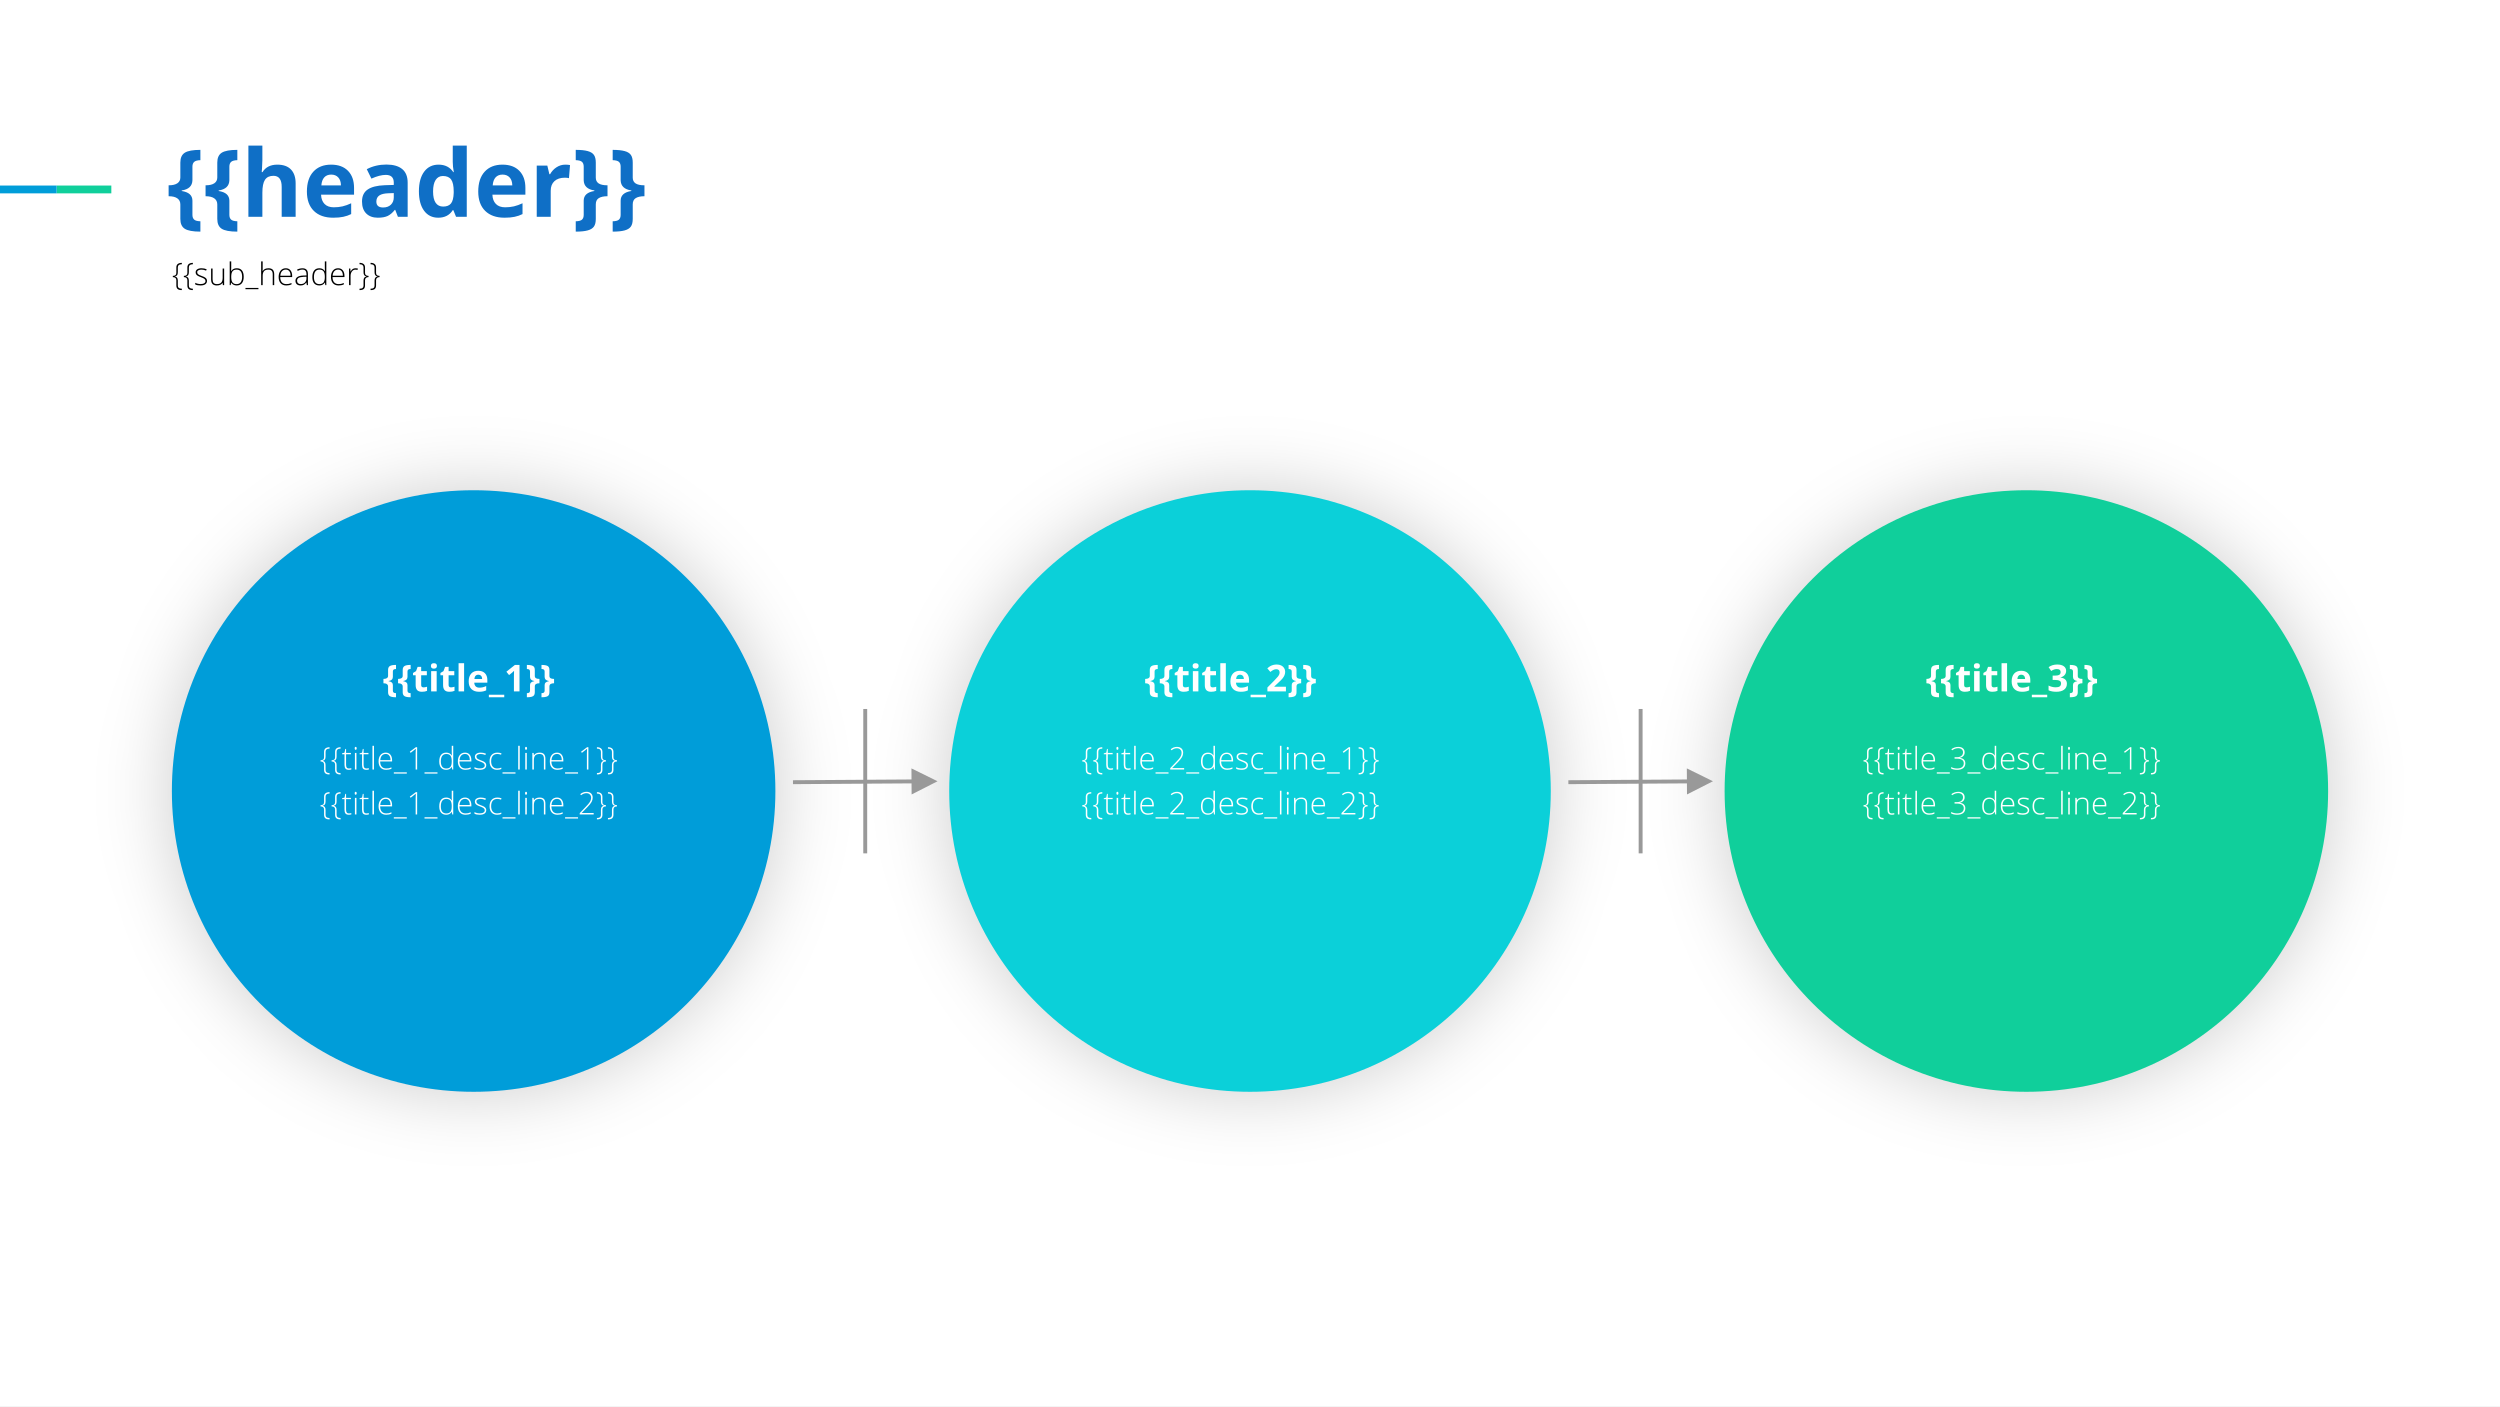
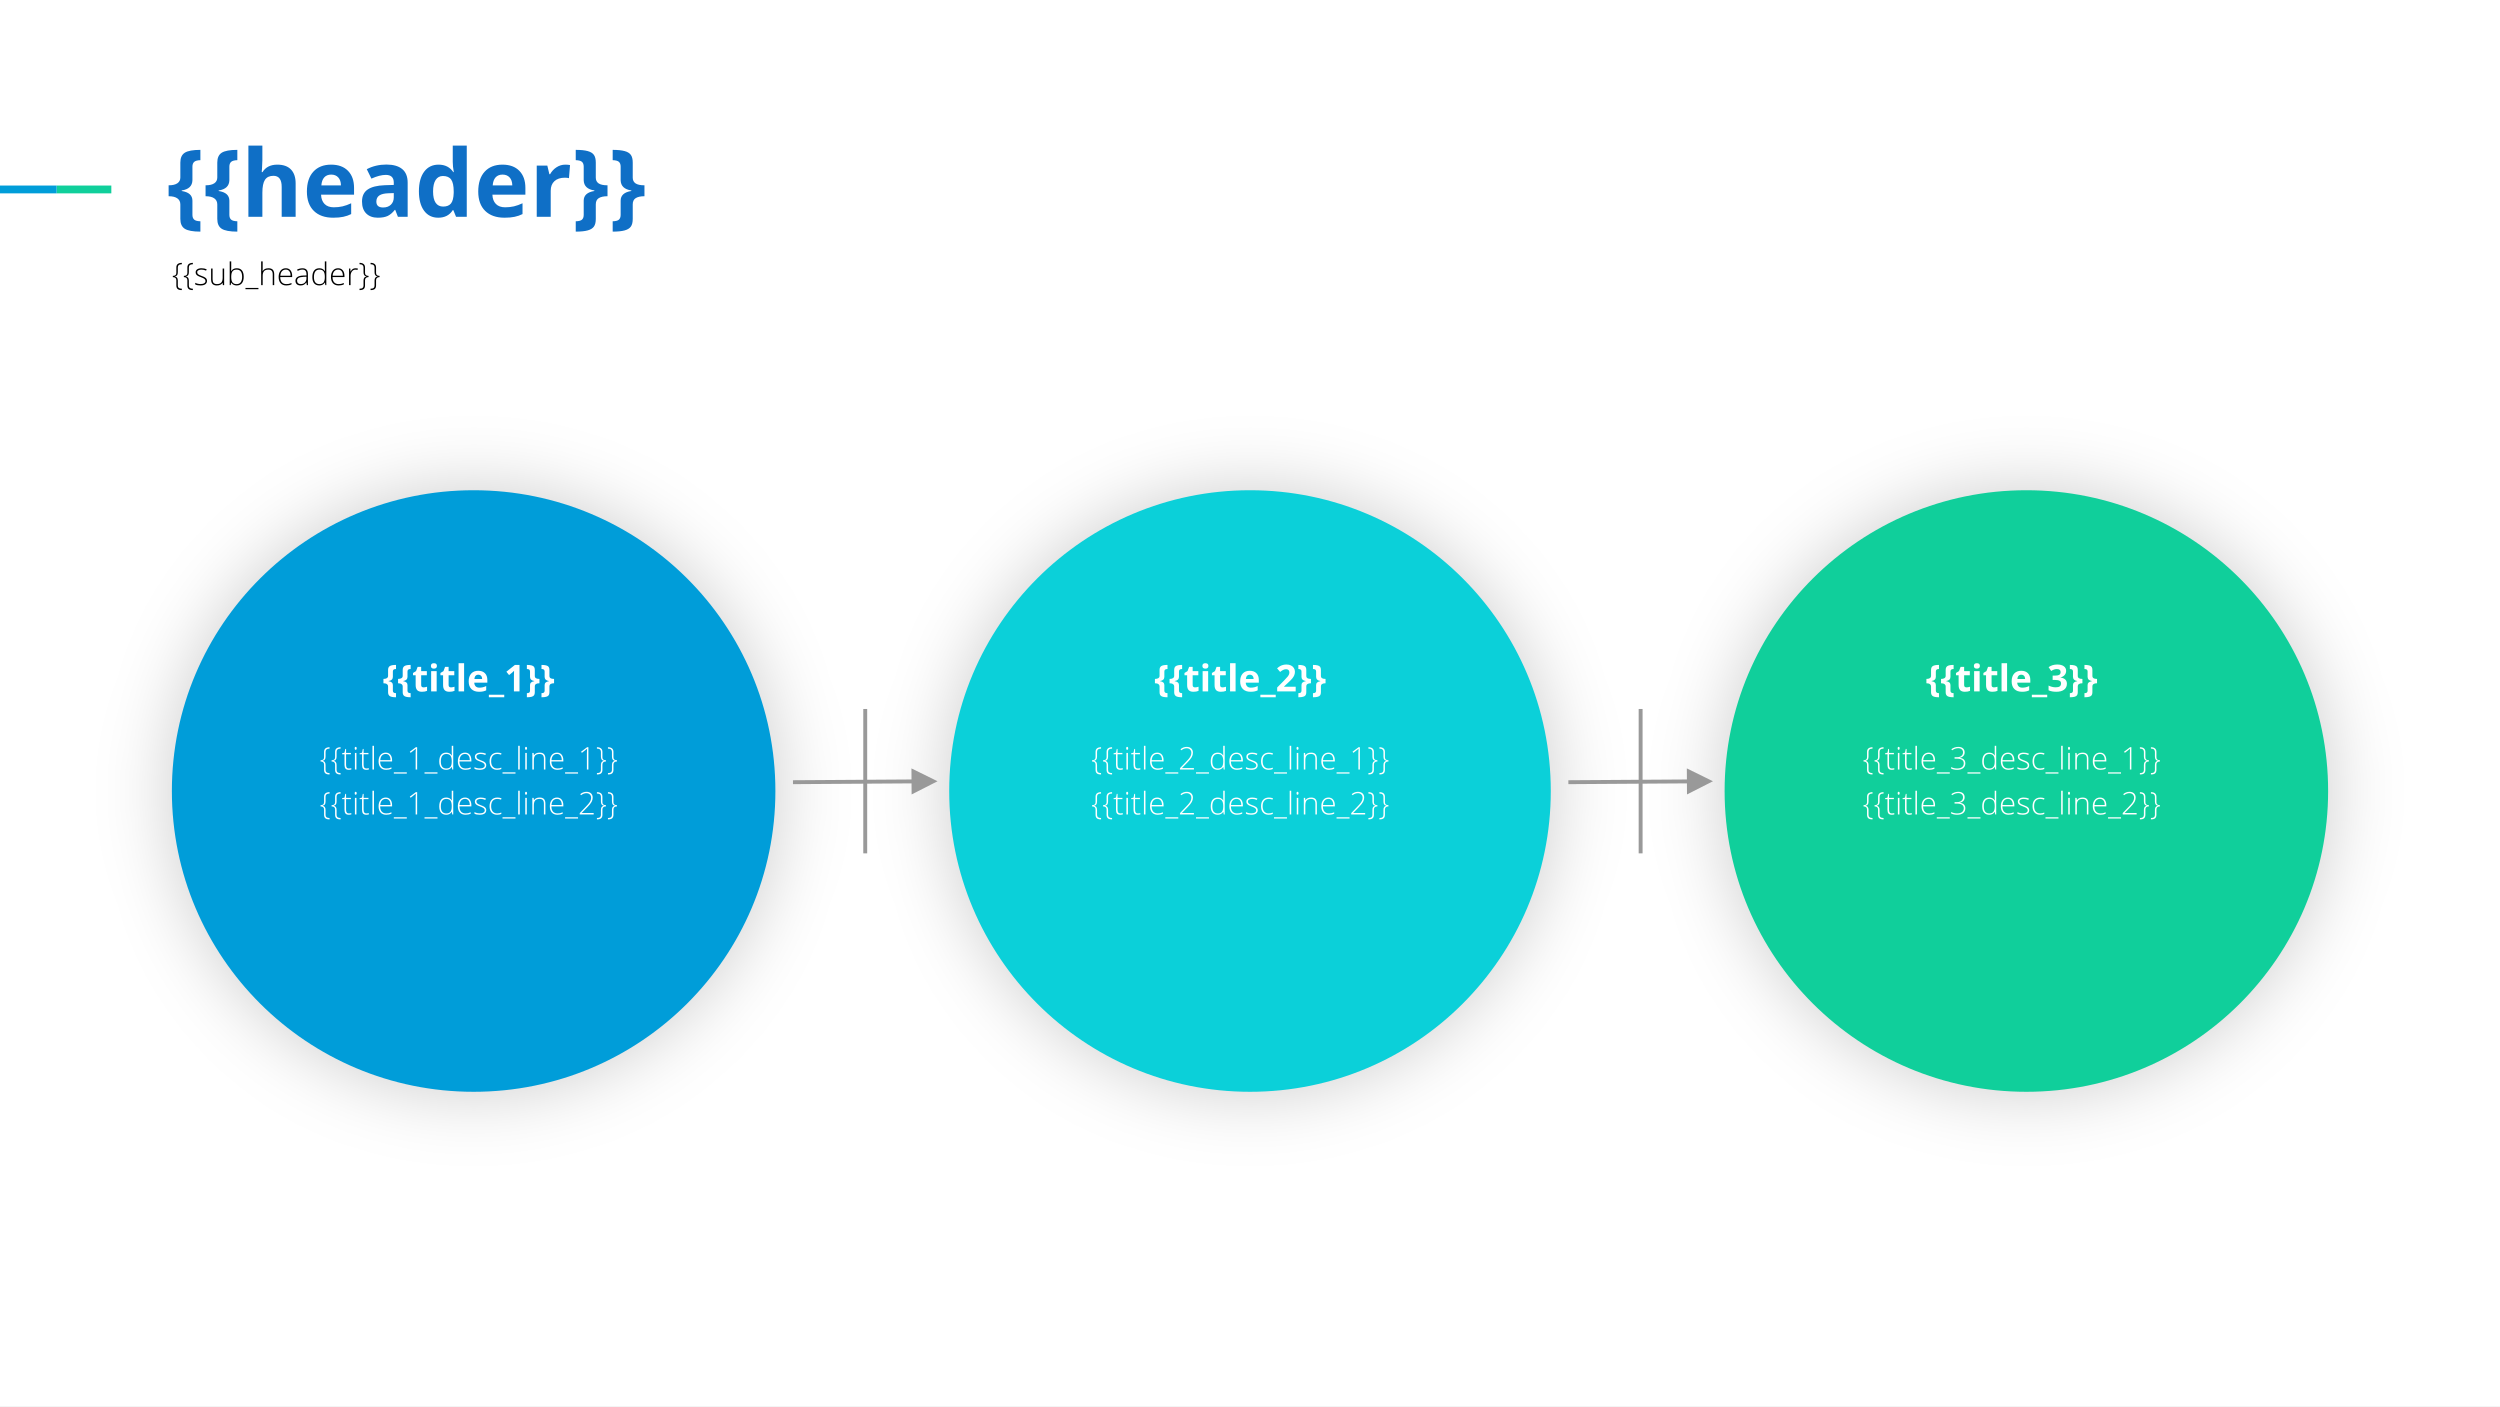
<svg xmlns="http://www.w3.org/2000/svg" width="1280" height="720" overflow="hidden">
  <defs>
    <filter id="fx0" x="-10%" y="-10%" width="120%" height="120%" filterUnits="userSpaceOnUse" primitiveUnits="userSpaceOnUse">
      <feComponentTransfer color-interpolation-filters="sRGB">
        <feFuncR type="discrete" tableValues="0 0" />
        <feFuncG type="discrete" tableValues="0 0" />
        <feFuncB type="discrete" tableValues="0 0" />
        <feFuncA type="linear" slope="0.2" intercept="0" />
      </feComponentTransfer>
      <feGaussianBlur stdDeviation="6.222 6.237" />
    </filter>
    <filter id="fx1" x="-10%" y="-10%" width="120%" height="120%" filterUnits="userSpaceOnUse" primitiveUnits="userSpaceOnUse">
      <feComponentTransfer color-interpolation-filters="sRGB">
        <feFuncR type="discrete" tableValues="0 0" />
        <feFuncG type="discrete" tableValues="0 0" />
        <feFuncB type="discrete" tableValues="0 0" />
        <feFuncA type="linear" slope="0.2" intercept="0" />
      </feComponentTransfer>
      <feGaussianBlur stdDeviation="6.237 6.237" />
    </filter>
    <filter id="fx2" x="-10%" y="-10%" width="120%" height="120%" filterUnits="userSpaceOnUse" primitiveUnits="userSpaceOnUse">
      <feComponentTransfer color-interpolation-filters="sRGB">
        <feFuncR type="discrete" tableValues="0 0" />
        <feFuncG type="discrete" tableValues="0 0" />
        <feFuncB type="discrete" tableValues="0 0" />
        <feFuncA type="linear" slope="0.2" intercept="0" />
      </feComponentTransfer>
      <feGaussianBlur stdDeviation="6.222 6.237" />
    </filter>
    <clipPath id="clip3">
      <rect x="0" y="0" width="141" height="141" />
    </clipPath>
    <clipPath id="clip4">
      <rect x="0" y="0" width="141" height="141" />
    </clipPath>
    <clipPath id="clip5">
      <rect x="0" y="0" width="141" height="141" />
    </clipPath>
  </defs>
  <g>
    <rect x="0" y="0" width="1280" height="720" fill="#FFFFFF" />
    <rect x="29" y="95" width="28" height="4" fill="#10CF9B" />
    <rect x="0" y="95" width="29" height="4" fill="#009DD9" />
    <text fill="#0F6FC6" font-family="Open Sans,Open Sans_MSFontService,sans-serif" font-weight="700" font-size="48" transform="translate(85.6 111)">{{header}}</text>
    <text font-family="Open Sans Light,Open Sans Light_MSFontService,sans-serif" font-weight="300" font-size="16" transform="translate(88 146)">{{sub_header}}</text>
    <g filter="url(#fx0)" transform="matrix(3 0 0 2.99291 31 194)">
      <g clip-path="url(#clip3)" transform="translate(-1.77636e-15 0)">
        <path d="M19 70.5C19 42.082 42.057 19.045 70.5 19.045 98.943 19.045 122 42.082 122 70.5 122 98.918 98.943 121.955 70.5 121.955 42.057 121.955 19 98.918 19 70.5Z" fill="#009DD9" fill-rule="evenodd" />
      </g>
    </g>
    <path d="M88 405C88 319.948 157.172 251 242.5 251 327.828 251 397 319.948 397 405 397 490.052 327.828 559 242.5 559 157.172 559 88 490.052 88 405Z" fill="#009DD9" fill-rule="evenodd" />
    <text fill="#FFFFFF" font-family="Open Sans,Open Sans_MSFontService,sans-serif" font-weight="700" font-size="19" transform="translate(240 354)" text-anchor="middle">{{title_1}}</text>
    <text fill="#FFFFFF" font-family="Open Sans Light,Open Sans Light_MSFontService,sans-serif" font-weight="300" font-size="16" transform="translate(240 394)" text-anchor="middle">{{title_1_desc_line_1}}</text>
    <text fill="#FFFFFF" font-family="Open Sans Light,Open Sans Light_MSFontService,sans-serif" font-weight="300" font-size="16" transform="translate(240 417)" text-anchor="middle">{{title_1_desc_line_2}}</text>
    <g filter="url(#fx1)" transform="matrix(2.99291 0 0 2.99291 429 194)">
      <g clip-path="url(#clip4)">
        <path d="M19.045 70.5C19.045 42.082 42.082 19.045 70.5 19.045 98.918 19.045 121.955 42.082 121.955 70.5 121.955 98.918 98.918 121.955 70.5 121.955 42.082 121.955 19.045 98.918 19.045 70.5Z" fill="#0BD0D9" fill-rule="evenodd" />
      </g>
    </g>
    <path d="M486 405C486 319.948 554.948 251 640 251 725.052 251 794 319.948 794 405 794 490.052 725.052 559 640 559 554.948 559 486 490.052 486 405Z" fill="#0BD0D9" fill-rule="evenodd" />
-     <text fill="#FFFFFF" font-family="Open Sans,Open Sans_MSFontService,sans-serif" font-weight="700" font-size="19" transform="translate(630 354)" text-anchor="middle">{{title_2}}</text>
-     <text fill="#FFFFFF" font-family="Open Sans Light,Open Sans Light_MSFontService,sans-serif" font-weight="300" font-size="16" transform="translate(630 394)" text-anchor="middle">{{title_2_desc_line_1}}</text>
-     <text fill="#FFFFFF" font-family="Open Sans Light,Open Sans Light_MSFontService,sans-serif" font-weight="300" font-size="16" transform="translate(630 417)" text-anchor="middle">{{title_2_desc_line_2}}</text>
+     <text fill="#FFFFFF" font-family="Open Sans,Open Sans_MSFontService,sans-serif" font-weight="700" font-size="19" transform="translate(635 354)" text-anchor="middle">{{title_2}}</text>
+     <text fill="#FFFFFF" font-family="Open Sans Light,Open Sans Light_MSFontService,sans-serif" font-weight="300" font-size="16" transform="translate(635 394)" text-anchor="middle">{{title_2_desc_line_1}}</text>
+     <text fill="#FFFFFF" font-family="Open Sans Light,Open Sans Light_MSFontService,sans-serif" font-weight="300" font-size="16" transform="translate(635 417)" text-anchor="middle">{{title_2_desc_line_2}}</text>
    <g filter="url(#fx2)" transform="matrix(3 0 0 2.99291 826 194)">
      <g clip-path="url(#clip5)">
        <path d="M19 70.5C19 42.082 42.057 19.045 70.5 19.045 98.943 19.045 122 42.082 122 70.5 122 98.918 98.943 121.955 70.5 121.955 42.057 121.955 19 98.918 19 70.5Z" fill="#10CF9B" fill-rule="evenodd" />
      </g>
    </g>
    <path d="M883 405C883 319.948 952.172 251 1037.5 251 1122.83 251 1192 319.948 1192 405 1192 490.052 1122.83 559 1037.5 559 952.172 559 883 490.052 883 405Z" fill="#10CF9B" fill-rule="evenodd" />
    <text fill="#FFFFFF" font-family="Open Sans,Open Sans_MSFontService,sans-serif" font-weight="700" font-size="19" transform="translate(1030 354)" text-anchor="middle">{{title_3}}</text>
    <text fill="#FFFFFF" font-family="Open Sans Light,Open Sans Light_MSFontService,sans-serif" font-weight="300" font-size="16" transform="translate(1030 394)" text-anchor="middle">{{title_3_desc_line_1}}</text>
    <text fill="#FFFFFF" font-family="Open Sans Light,Open Sans Light_MSFontService,sans-serif" font-weight="300" font-size="16" transform="translate(1030 417)" text-anchor="middle">{{title_3_desc_line_2}}</text>
    <path d="M443 363 443 436.92" stroke="#999999" stroke-width="2" stroke-miterlimit="8" fill="none" fill-rule="evenodd" />
    <path d="M0.007-1 62.042-0.593 62.029 1.407-0.007 1ZM60.746-6.268 74.036 0.486 60.659 7.065Z" fill="#999999" transform="matrix(1 0 0 -1 406 400.486)" />
    <path d="M840 363 840 436.92" stroke="#999999" stroke-width="2" stroke-miterlimit="8" fill="none" fill-rule="evenodd" />
    <path d="M0.007-1 62.042-0.593 62.029 1.407-0.007 1ZM60.746-6.268 74.036 0.486 60.659 7.065Z" fill="#999999" transform="matrix(1 0 0 -1 803 400.486)" />
  </g>
</svg>
